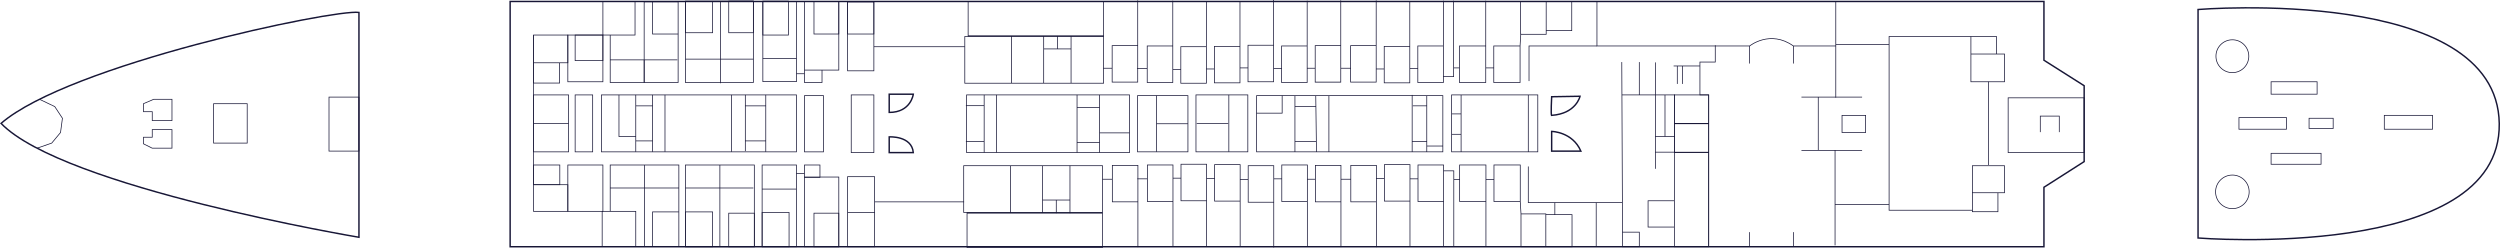
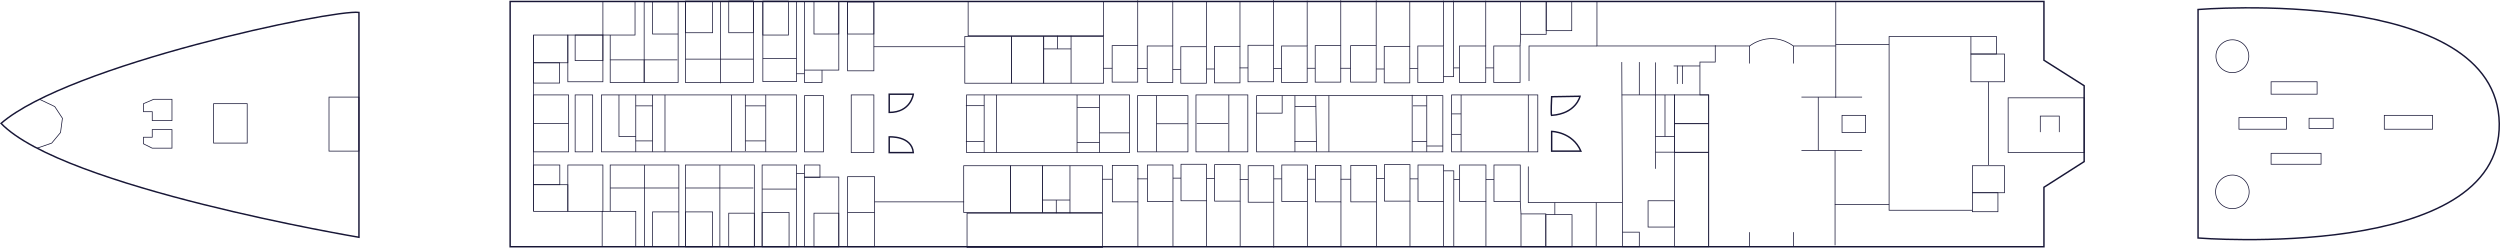
<svg xmlns="http://www.w3.org/2000/svg" id="_3eme_plan" data-name="3eme plan" viewBox="0 0 3421.93 339.26">
  <defs>
-     <style>.cls-1,.cls-2{fill:none;stroke:#171636;stroke-miterlimit:10}.cls-2{stroke-width:2px}</style>
+     <style>
+       .cls-1, .cls-2 {
+         fill: none;
+         stroke: #171636;
+         stroke-miterlimit: 10;
+       }
+ 
+       .cls-2 {
+         stroke-width: 2px;
+       }
+     </style>
  </defs>
-   <path class="cls-2" d="M3008.63 12.99v312.78s415 33.12 412.28-156.59c-2.72-189.71-412.28-156.19-412.28-156.19Z" />
-   <path class="cls-1" d="M3263.56 157.89h65.98v18.99h-65.98zM3160.59 161.88h32.99v13.99h-32.99zM3108.61 111.92h62.98v16.99h-62.98zM3064.62 160.88h64.98v15.99h-64.98zM3108.61 209.85H3177v14.99h-68.39z" />
+   <path class="cls-2" d="M3008.63,12.99v312.78s415,33.12,412.28-156.59c-2.72-189.71-412.28-156.19-412.28-156.19Z" />
+   <rect class="cls-1" x="3263.56" y="157.89" width="65.98" height="18.99" />
+   <rect class="cls-1" x="3160.59" y="161.88" width="32.99" height="13.99" />
+   <rect class="cls-1" x="3108.61" y="111.92" width="62.98" height="16.99" />
+   <rect class="cls-1" x="3064.62" y="160.88" width="64.98" height="15.99" />
+   <rect class="cls-1" x="3108.61" y="209.85" width="68.39" height="14.99" />
  <circle class="cls-1" cx="3055.61" cy="262.6" r="22.99" />
  <circle class="cls-1" cx="3055.61" cy="76.94" r="22.48" />
-   <path class="cls-2" d="M2797.69 2v80.44l55.05 34.91v103.83l-55.05 35.14v81.44H698.26V2h2099.43z" />
-   <path class="cls-1" d="M2748.7 133.9h104.03v74.95H2748.7zM2697.72 73.95h45.99v37.97h-45.99zM2699.72 226.84h43.99v36.97h-43.99zM2699.72 263.81h34.99v25.98h-34.99zM2697.72 49.96h34.99v23.98h-34.99z" />
-   <path class="cls-1" d="M2792.69 180.87v-21.98h26v21.98M2721.71 111.92v113.92M2697.72 49.96h-111.97v237.83h113.97M2511.77 335.76V279.8h73.98M2512.77 2v58.96h72.98M2511.77 279.8v-73.95M2465.78 205.85h82.98M2512.77 60.96v72.94M2548.76 132.9h-82.98M2488.78 132.9v72.95M2521.33 157.89h32.29v23.49h-32.29zM2185.86 2v60.96h208.94s28.08-22.79 59.98 0h57.98" />
-   <path class="cls-1" d="M2347.81 61.96v22.98h-20.99v44.97h12v207.85" />
-   <path class="cls-1" d="M2291.83 129.91h46.99v38.97h-46.99zM2291.83 169.38h46.99v38.97h-46.99zM2291.83 208.85h46.99v128.91h-46.99zM2255.84 274.8h35.99v35.99h-35.99zM2220.85 317.77h22.99v19.99h-22.99z" />
-   <path class="cls-1" d="M2265.84 129.91h26.3v78.37h-26.3zM2290.83 90.29h35.99M2302.77 114.91V89.94M2295.83 114.92V89.94M2219.85 129.91h45.99V85.42M2243.84 84.94v44.97M2219.85 84.94l1 232.83M2278.99 129.91v56.96M2265.84 208.28v22.75M2394.8 62.95v23.99M2454.78 62.95v23.99M2394.8 337.76v-19.99M2454.78 337.76v-19.99M2091.88 227.84v49.46h128.47M2184.84 337.76V277.3M2115.88 293.79h35.86v43.97h-35.86zM2081.89 292.79h33.99v44.97h-33.99zM2044.9 225.84h35.99v49.96h-35.99zM1997.91 225.84h35.99v49.96h-35.99zM1986.91 129.91h117.97v77.94h-117.97zM2185.86 62.95h-92.98v47.97M2080.89 275.8l1 16.99M2128.22 277.3v16.49M2033.9 275.8v61.96M2033.9 245.82h11M1997.91 245.82h-8v91.94M1989.91 245.82v-11.99h-13.99M1999.91 129.91v77.94M1986.91 183.87h13M1986.91 155.89h13M2091.88 129.91v77.94M2265.64 186.87h26.49" />
-   <path class="cls-2" d="M2123.87 206.85v-26.98s28.46.4 39.99 26.98h-39.99ZM2123.87 157.89c-1.37.1 0-25.48 0-25.48l38.84-.65s-5.14 23.79-38.84 26.14Z" />
-   <path class="cls-1" d="M2081.39 2h34.99v44.97h-34.99zM2116.38 2h34.99v39.97h-34.99zM1940.92 225.84h34.99v49.96h-34.99zM1975.92 337.76V275.8M1940.92 244.82h-11M1894.94 225.34h34.99v49.96h-34.99zM1929.93 337.26V275.3M1894.94 244.33h-11M1848.95 226.34h34.99v49.96h-34.99zM1883.94 338.26V276.3M1848.95 245.32h-14M1800.46 226.34h34.99v49.96h-34.99zM1835.45 338.26V276.3M1800.46 245.32h-11M1754.48 225.84h34.99v49.96h-34.99zM1789.47 337.76V275.8M1754.48 244.82h-11M1708.49 226.84h34.99v49.96h-34.99zM1743.48 338.76V276.8M1708.49 245.82h-11.5M1662.5 225.34h34.99v49.96h-34.99zM1697.49 337.26V275.3M1662.5 244.33h-11M1616.52 224.84h34.99v49.96h-34.99zM1651.51 336.76V274.8M1616.52 243.83h-11M1570.53 225.84h34.99v49.96h-34.99zM1605.52 337.76V275.8M1570.53 244.82h-14M1522.54 226.34h34.99v49.96h-34.99zM1557.53 338.26V276.3M1522.54 245.32h-14M2044.64 62.95h35.99v49.96h-35.99zM1997.66 62.95h35.99v49.96h-35.99zM2080.63 62.95l1-16.98M2033.65 62.95V1M2033.65 92.93h10.99M1997.66 92.94h-8V1M1989.66 92.94v11.98h-14M1940.67 62.95h34.99v49.96h-34.99zM1975.66 1v61.95M1940.67 93.93h-11M1894.69 63.45h34.99v49.96h-34.99zM1929.68 1.5v61.95M1894.69 94.43h-11M1848.7 62.45h34.99v49.96h-34.99zM1883.69.5v61.95M1848.7 93.43h-14M1800.21 62.46h34.99v49.96h-34.99zM1835.2.5v61.96M1800.21 93.43h-11M1754.23 62.96h34.99v49.96h-34.99zM1789.22 1v61.96M1754.23 93.93h-11M1708.24 61.96h34.99v49.96h-34.99zM1743.23 0v61.96M1708.24 92.93h-11.5M1662.25 63.45h34.99v49.96h-34.99zM1697.24 1.5v61.95M1662.25 94.43h-11M1616.27 63.95h34.99v49.96h-34.99zM1651.26 2v61.95M1616.27 94.93h-11.01M1570.28 62.95h34.99v49.96h-34.99zM1605.27 1v61.95M1570.28 93.93h-14M1522.29 62.45h34.99v49.96h-34.99zM1557.28.5v61.95M1522.29 93.43h-12.25M1719.99 130.91h254.93v76.95h-254.93zM1637.01 129.91h70.98v77.94h-70.98zM1557.03 130.91h68.98v76.95h-68.98zM1323.09 129.91h222.94v78.94h-222.94zM1319.09 226.84h63.95v63.95h-63.95zM1427.07 226.84h81.98v63.95h-81.98zM1383.05 226.84h44.02v63.95h-44.02zM1323.66 291.79h185.38v46.97h-185.38zM1952.92 130.91v76.94M1932.93 129.91v77.94M1952.92 144.9h-18.99M1952.92 193.86h-19.99M1952.92 199.85h22M1818.96 207.85v-76.94M1800.96 130.91l1 76.94M1772.47 207.85v-76.94M1801.46 145.9h-28.99M1801.96 193.86h-29.98" />
-   <path class="cls-1" d="M1719.99 154.89h34.99v-23.98M1682 129.91v77.94M1638.01 168.88H1681M1583.02 130.91v76.94M1626.01 169.38h-42.99M1505.04 129.91v78.94M1546.03 181.87h-40.99M1474.23 129.91v78.94M1505.04 147.24h-30.81M1505.04 194.86h-30.81M1364.08 129.91v78.94M1347.09 129.91v78.94M1322.09 193.86h25M1322.09 144.64h25M1464.54 226.84v64.95M1427.07 273.8h37.47M1445.8 291.79V273.8M1320.59 49.96h63.95v63.95h-63.95zM1428.57 49.96h81.98v63.95h-81.98zM1384.55 49.96h44.02v63.95h-44.02zM1325.16 2h185.38v46.97h-185.38zM1466.04 113.92V48.96M1428.57 66.95h37.47M1447.3 48.96v17.99M1101.15 130.91h25.99v76.95h-25.99zM1160.14 241.83h36.99v95.93h-36.99zM1319.59 276.3h-122.46M1160.14 290.79h36.99M1165.14 129.91h30.99v78.94h-30.99zM1101.15 242.33h46.99v95.43h-46.99z" />
-   <path class="cls-1" d="M1101.15 225.84h21.18v16.9h-21.18zM1043.17 225.84h46.99v111.92h-46.99zM1101.15 237.54h-10.99M1043.17 258.81h46.99M938.2 225.84h94.29v111.92H938.2zM1160.14 2.5h35.99v94.43h-35.99zM823.23 129.91h266.93v77.94H823.23zM1044.17 2.25h46.04v109.42h-46.04zM938.2 1.5h92.97v111.42H938.2zM1196.13 63.95h124.46" />
-   <path class="cls-2" d="M1217.12 153.89v-24.98h32.99s-3.14 24.98-32.99 24.98ZM1217.12 208.85v-21.48s30.86-1.91 32.99 21.48h-32.99Z" />
-   <path class="cls-1" d="M1101.15 2h46.99v93.93h-46.99zM1101.15 95.93v16.99h24V95.93M1090.21 100.93h10.94M1044.17 79.94h46.04M986.19 1.5v112.42M938.2 80.94h92.97M1048.17 129.91v77.94M1020.18 129.91v76.94M1048.17 144.9h-27.99M1048.17 192.86h-27.99M1001.18 129.91v77.94M910.21 129.91v77.94M893.21 129.91v77.94M870.22 129.91v77.94M893.21 144.9h-22.99M893.21 192.86h-22.99M847.22 129.91v56.96h23.34M985.35 225.84v111.92M938.2 257.32h92.97M824.23 337.76v-48.47h11v-63.45h93.97v111.92M882.21 337.76V225.84M835.23 257.32h93.97" />
-   <path class="cls-1" d="M835.23 289.29h34.99v48.47M893.21 337.76v-47.72h35.99M938.2 290.04h37.19v47.72H938.2zM997.47 291.79h35.03v45.97h-35.03zM1043.17 290.79h36.88v46.97h-36.88zM1114.15 291.79h33.99v45.97h-33.99zM1160.14 2.5h35.99v44.07h-35.99zM1114.15 1.99h33.99v44.57h-33.99zM1044.17 1.5h34.99v46.47h-34.99zM997.47 1.5h33.71v43.3h-33.71zM938.2 1.99h37.19V44.8H938.2zM881.71 2.5h46.49v110.42h-46.49zM825.23 1.99h43.99v45.97h-43.99z" />
-   <path class="cls-1" d="M835.23 81.94h46.49v30.98h-46.49zM927.2 81.94h-45.49M893.21 1.99v44.58h34.99M835.23 81.94V47.97M777.24 47.97h47.99v63.95h-47.99z" />
-   <path class="cls-1" d="M730.26 47.96h46.99v37.97h-46.99zM787.24 47.96h37.99v34.98h-37.99zM730.26 85.94h35.68v27.75h-35.68zM787.24 129.91h23.99v77.94h-23.99zM730.26 129.91h47.99v77.94h-47.99zM777.24 225.84h47.99v63.45h-47.99zM730.26 225.84h35.99v26.98h-35.99z" />
-   <path class="cls-1" d="M730.26 252.82h46.99v36.47h-46.99zM730.26 47.96v240.83M730.26 168.88h47.98" />
-   <path class="cls-2" d="M491.32 16.99v307.78S86.61 256.94 1.45 168.89C94.5 88.43 455.9 12.53 491.32 16.99Z" />
-   <path class="cls-1" d="m54.03 135.9 20.92 9.98 10.51 16-2.61 19.5-12.04 14.48-20.09 6.99M196.41 141.9v11h11.99V165h26.99v-29.1H210.4l-13.99 6zM196.41 196.85l-.01-8.99 12 .01v-10.51h26.99v25.49H208.4l-11.99-6zM292.37 141.9h45.99v53.96h-45.99zM450.33 132.9h40.99v73.95h-40.99z" />
+   <polygon class="cls-2" points="2797.69 2 2797.69 82.44 2852.74 117.35 2852.74 221.18 2797.69 256.32 2797.69 337.76 698.26 337.76 698.26 2 2797.69 2" />
+   <rect class="cls-1" x="2748.7" y="133.9" width="104.03" height="74.95" />
+   <rect class="cls-1" x="2697.72" y="73.95" width="45.99" height="37.97" />
+   <rect class="cls-1" x="2699.72" y="226.84" width="43.99" height="36.97" />
+   <rect class="cls-1" x="2699.72" y="263.81" width="34.99" height="25.98" />
+   <rect class="cls-1" x="2697.72" y="49.96" width="34.99" height="23.98" />
+   <polyline class="cls-1" points="2792.69 180.87 2792.69 158.89 2818.69 158.89 2818.69 180.87" />
+   <line class="cls-1" x1="2721.71" y1="111.92" x2="2721.71" y2="225.84" />
+   <polyline class="cls-1" points="2697.72 49.96 2585.75 49.96 2585.75 287.79 2699.72 287.79" />
+   <polyline class="cls-1" points="2511.77 335.76 2511.77 279.8 2585.75 279.8" />
+   <polyline class="cls-1" points="2512.77 2 2512.77 60.96 2585.75 60.96" />
+   <line class="cls-1" x1="2511.77" y1="279.8" x2="2511.77" y2="205.85" />
+   <line class="cls-1" x1="2465.78" y1="205.85" x2="2548.76" y2="205.85" />
+   <line class="cls-1" x1="2512.77" y1="60.96" x2="2512.77" y2="133.9" />
+   <line class="cls-1" x1="2548.76" y1="132.9" x2="2465.78" y2="132.9" />
+   <line class="cls-1" x1="2488.78" y1="132.9" x2="2488.78" y2="205.85" />
+   <rect class="cls-1" x="2521.33" y="157.89" width="32.29" height="23.49" />
+   <path class="cls-1" d="M2185.86,2v60.96h208.94s28.08-22.79,59.98,0h57.98" />
+   <polyline class="cls-1" points="2347.81 61.96 2347.81 84.94 2326.82 84.94 2326.82 129.91 2338.82 129.91 2338.82 337.76" />
+   <rect class="cls-1" x="2291.83" y="129.91" width="46.99" height="38.97" />
+   <rect class="cls-1" x="2291.83" y="169.38" width="46.99" height="38.97" />
+   <rect class="cls-1" x="2291.83" y="208.85" width="46.99" height="128.91" />
+   <rect class="cls-1" x="2255.84" y="274.8" width="35.99" height="35.99" />
+   <rect class="cls-1" x="2220.85" y="317.77" width="22.99" height="19.99" />
+   <rect class="cls-1" x="2265.84" y="129.91" width="26.3" height="78.37" />
+   <line class="cls-1" x1="2290.83" y1="90.29" x2="2326.82" y2="90.29" />
+   <line class="cls-1" x1="2302.77" y1="114.91" x2="2302.77" y2="89.94" />
+   <line class="cls-1" x1="2295.83" y1="114.92" x2="2295.83" y2="89.94" />
+   <polyline class="cls-1" points="2219.85 129.91 2265.84 129.91 2265.84 85.42" />
+   <line class="cls-1" x1="2243.84" y1="84.94" x2="2243.84" y2="129.91" />
+   <line class="cls-1" x1="2219.85" y1="84.94" x2="2220.85" y2="317.77" />
+   <line class="cls-1" x1="2278.99" y1="129.91" x2="2278.99" y2="186.87" />
+   <line class="cls-1" x1="2265.84" y1="208.28" x2="2265.84" y2="231.03" />
+   <line class="cls-1" x1="2394.8" y1="62.95" x2="2394.8" y2="86.94" />
+   <line class="cls-1" x1="2454.78" y1="62.95" x2="2454.78" y2="86.94" />
+   <line class="cls-1" x1="2394.8" y1="337.76" x2="2394.8" y2="317.77" />
+   <line class="cls-1" x1="2454.78" y1="337.76" x2="2454.78" y2="317.77" />
+   <polyline class="cls-1" points="2091.88 227.84 2091.88 277.3 2220.35 277.3" />
+   <line class="cls-1" x1="2184.84" y1="337.76" x2="2184.84" y2="277.3" />
+   <rect class="cls-1" x="2115.88" y="293.79" width="35.86" height="43.97" />
+   <rect class="cls-1" x="2081.89" y="292.79" width="33.99" height="44.97" />
+   <rect class="cls-1" x="2044.9" y="225.84" width="35.99" height="49.96" />
+   <rect class="cls-1" x="1997.91" y="225.84" width="35.99" height="49.96" />
+   <rect class="cls-1" x="1986.91" y="129.91" width="117.97" height="77.94" />
+   <polyline class="cls-1" points="2185.86 62.95 2092.88 62.95 2092.88 110.92" />
+   <line class="cls-1" x1="2080.89" y1="275.8" x2="2081.89" y2="292.79" />
+   <line class="cls-1" x1="2128.22" y1="277.3" x2="2128.22" y2="293.79" />
+   <line class="cls-1" x1="2033.9" y1="275.8" x2="2033.9" y2="337.76" />
+   <line class="cls-1" x1="2033.9" y1="245.82" x2="2044.9" y2="245.82" />
+   <polyline class="cls-1" points="1997.91 245.82 1989.91 245.82 1989.91 337.76" />
+   <polyline class="cls-1" points="1989.91 245.82 1989.91 233.83 1975.92 233.83" />
+   <line class="cls-1" x1="1999.91" y1="129.91" x2="1999.91" y2="207.85" />
+   <line class="cls-1" x1="1986.91" y1="183.87" x2="1999.91" y2="183.87" />
+   <line class="cls-1" x1="1986.91" y1="155.89" x2="1999.91" y2="155.89" />
+   <line class="cls-1" x1="2091.88" y1="129.91" x2="2091.88" y2="207.85" />
+   <line class="cls-1" x1="2265.64" y1="186.87" x2="2292.13" y2="186.87" />
+   <path class="cls-2" d="M2123.87,206.85v-26.98s28.46.4,39.99,26.98h-39.99Z" />
+   <path class="cls-2" d="M2123.87,157.89c-1.37.1,0-25.48,0-25.48l38.84-.65s-5.14,23.79-38.84,26.14Z" />
+   <rect class="cls-1" x="2081.39" y="2" width="34.99" height="44.97" />
+   <rect class="cls-1" x="2116.38" y="2" width="34.99" height="39.97" />
+   <rect class="cls-1" x="1940.92" y="225.84" width="34.99" height="49.96" />
+   <line class="cls-1" x1="1975.92" y1="337.76" x2="1975.92" y2="275.8" />
+   <line class="cls-1" x1="1940.92" y1="244.82" x2="1929.92" y2="244.82" />
+   <rect class="cls-1" x="1894.94" y="225.34" width="34.99" height="49.96" />
+   <line class="cls-1" x1="1929.93" y1="337.26" x2="1929.93" y2="275.3" />
+   <line class="cls-1" x1="1894.94" y1="244.33" x2="1883.94" y2="244.33" />
+   <rect class="cls-1" x="1848.95" y="226.34" width="34.99" height="49.96" />
+   <line class="cls-1" x1="1883.94" y1="338.26" x2="1883.94" y2="276.3" />
+   <line class="cls-1" x1="1848.95" y1="245.32" x2="1834.95" y2="245.32" />
+   <rect class="cls-1" x="1800.46" y="226.34" width="34.99" height="49.96" />
+   <line class="cls-1" x1="1835.45" y1="338.26" x2="1835.45" y2="276.3" />
+   <line class="cls-1" x1="1800.46" y1="245.32" x2="1789.46" y2="245.32" />
+   <rect class="cls-1" x="1754.48" y="225.84" width="34.99" height="49.96" />
+   <line class="cls-1" x1="1789.47" y1="337.76" x2="1789.47" y2="275.8" />
+   <line class="cls-1" x1="1754.48" y1="244.82" x2="1743.48" y2="244.82" />
+   <rect class="cls-1" x="1708.49" y="226.84" width="34.99" height="49.96" />
+   <line class="cls-1" x1="1743.48" y1="338.76" x2="1743.48" y2="276.8" />
+   <line class="cls-1" x1="1708.49" y1="245.82" x2="1696.99" y2="245.82" />
+   <rect class="cls-1" x="1662.5" y="225.34" width="34.99" height="49.96" />
+   <line class="cls-1" x1="1697.49" y1="337.26" x2="1697.49" y2="275.3" />
+   <line class="cls-1" x1="1662.5" y1="244.33" x2="1651.5" y2="244.33" />
+   <rect class="cls-1" x="1616.52" y="224.84" width="34.99" height="49.96" />
+   <line class="cls-1" x1="1651.51" y1="336.76" x2="1651.51" y2="274.8" />
+   <line class="cls-1" x1="1616.52" y1="243.83" x2="1605.52" y2="243.83" />
+   <rect class="cls-1" x="1570.53" y="225.84" width="34.99" height="49.96" />
+   <line class="cls-1" x1="1605.52" y1="337.76" x2="1605.52" y2="275.8" />
+   <line class="cls-1" x1="1570.53" y1="244.82" x2="1556.53" y2="244.82" />
+   <rect class="cls-1" x="1522.54" y="226.34" width="34.99" height="49.96" />
+   <line class="cls-1" x1="1557.53" y1="338.26" x2="1557.53" y2="276.3" />
+   <line class="cls-1" x1="1522.54" y1="245.32" x2="1508.54" y2="245.32" />
+   <rect class="cls-1" x="2044.64" y="62.95" width="35.99" height="49.96" />
+   <rect class="cls-1" x="1997.66" y="62.95" width="35.99" height="49.96" />
+   <line class="cls-1" x1="2080.63" y1="62.95" x2="2081.63" y2="45.97" />
+   <line class="cls-1" x1="2033.65" y1="62.95" x2="2033.65" y2="1" />
+   <line class="cls-1" x1="2033.65" y1="92.93" x2="2044.64" y2="92.93" />
+   <polyline class="cls-1" points="1997.66 92.94 1989.66 92.94 1989.66 1" />
+   <polyline class="cls-1" points="1989.66 92.94 1989.66 104.92 1975.66 104.92" />
+   <rect class="cls-1" x="1940.67" y="62.95" width="34.99" height="49.96" />
+   <line class="cls-1" x1="1975.66" y1="1" x2="1975.66" y2="62.95" />
+   <line class="cls-1" x1="1940.67" y1="93.93" x2="1929.67" y2="93.93" />
+   <rect class="cls-1" x="1894.69" y="63.45" width="34.99" height="49.96" />
+   <line class="cls-1" x1="1929.68" y1="1.5" x2="1929.68" y2="63.45" />
+   <line class="cls-1" x1="1894.69" y1="94.43" x2="1883.69" y2="94.43" />
+   <rect class="cls-1" x="1848.7" y="62.45" width="34.99" height="49.96" />
+   <line class="cls-1" x1="1883.69" y1=".5" x2="1883.69" y2="62.45" />
+   <line class="cls-1" x1="1848.7" y1="93.43" x2="1834.7" y2="93.43" />
+   <rect class="cls-1" x="1800.21" y="62.46" width="34.99" height="49.96" />
+   <line class="cls-1" x1="1835.2" y1=".5" x2="1835.2" y2="62.46" />
+   <line class="cls-1" x1="1800.21" y1="93.43" x2="1789.21" y2="93.43" />
+   <rect class="cls-1" x="1754.23" y="62.96" width="34.99" height="49.96" />
+   <line class="cls-1" x1="1789.22" y1="1" x2="1789.22" y2="62.96" />
+   <line class="cls-1" x1="1754.23" y1="93.93" x2="1743.23" y2="93.93" />
+   <rect class="cls-1" x="1708.24" y="61.96" width="34.99" height="49.96" />
+   <line class="cls-1" x1="1743.23" x2="1743.23" y2="61.96" />
+   <line class="cls-1" x1="1708.24" y1="92.93" x2="1696.74" y2="92.93" />
+   <rect class="cls-1" x="1662.25" y="63.45" width="34.99" height="49.96" />
+   <line class="cls-1" x1="1697.24" y1="1.5" x2="1697.24" y2="63.45" />
+   <line class="cls-1" x1="1662.25" y1="94.43" x2="1651.25" y2="94.43" />
+   <rect class="cls-1" x="1616.27" y="63.95" width="34.99" height="49.96" />
+   <line class="cls-1" x1="1651.26" y1="2" x2="1651.26" y2="63.95" />
+   <line class="cls-1" x1="1616.27" y1="94.93" x2="1605.26" y2="94.93" />
+   <rect class="cls-1" x="1570.28" y="62.95" width="34.99" height="49.96" />
+   <line class="cls-1" x1="1605.27" y1="1" x2="1605.27" y2="62.95" />
+   <line class="cls-1" x1="1570.28" y1="93.93" x2="1556.28" y2="93.93" />
+   <rect class="cls-1" x="1522.29" y="62.45" width="34.99" height="49.96" />
+   <line class="cls-1" x1="1557.28" y1=".5" x2="1557.28" y2="62.45" />
+   <line class="cls-1" x1="1522.29" y1="93.43" x2="1510.04" y2="93.43" />
+   <rect class="cls-1" x="1719.99" y="130.91" width="254.93" height="76.95" />
+   <rect class="cls-1" x="1637.01" y="129.91" width="70.98" height="77.94" />
+   <rect class="cls-1" x="1557.03" y="130.91" width="68.98" height="76.95" />
+   <rect class="cls-1" x="1323.09" y="129.91" width="222.94" height="78.94" />
+   <rect class="cls-1" x="1319.09" y="226.84" width="63.95" height="63.95" />
+   <rect class="cls-1" x="1427.07" y="226.84" width="81.98" height="63.95" />
+   <rect class="cls-1" x="1383.05" y="226.84" width="44.02" height="63.95" />
+   <rect class="cls-1" x="1323.66" y="291.79" width="185.38" height="46.97" />
+   <line class="cls-1" x1="1952.92" y1="130.91" x2="1952.92" y2="207.85" />
+   <line class="cls-1" x1="1932.93" y1="129.91" x2="1932.93" y2="207.85" />
+   <line class="cls-1" x1="1952.92" y1="144.9" x2="1933.93" y2="144.9" />
+   <line class="cls-1" x1="1952.92" y1="193.86" x2="1932.93" y2="193.86" />
+   <line class="cls-1" x1="1952.92" y1="199.85" x2="1974.92" y2="199.85" />
+   <line class="cls-1" x1="1818.96" y1="207.85" x2="1818.96" y2="130.91" />
+   <line class="cls-1" x1="1800.96" y1="130.91" x2="1801.96" y2="207.85" />
+   <line class="cls-1" x1="1772.47" y1="207.85" x2="1772.47" y2="130.91" />
+   <line class="cls-1" x1="1801.46" y1="145.9" x2="1772.47" y2="145.9" />
+   <line class="cls-1" x1="1801.96" y1="193.86" x2="1771.98" y2="193.86" />
+   <polyline class="cls-1" points="1719.99 154.89 1754.98 154.89 1754.98 130.91" />
+   <line class="cls-1" x1="1682" y1="129.91" x2="1682" y2="207.85" />
+   <line class="cls-1" x1="1638.01" y1="168.88" x2="1681" y2="168.88" />
+   <line class="cls-1" x1="1583.02" y1="130.91" x2="1583.02" y2="207.85" />
+   <line class="cls-1" x1="1626.01" y1="169.38" x2="1583.02" y2="169.38" />
+   <line class="cls-1" x1="1505.04" y1="129.91" x2="1505.04" y2="208.85" />
+   <line class="cls-1" x1="1546.03" y1="181.87" x2="1505.04" y2="181.87" />
+   <line class="cls-1" x1="1474.23" y1="129.91" x2="1474.23" y2="208.85" />
+   <line class="cls-1" x1="1505.04" y1="147.24" x2="1474.23" y2="147.24" />
+   <line class="cls-1" x1="1505.04" y1="194.86" x2="1474.23" y2="194.86" />
+   <line class="cls-1" x1="1364.08" y1="129.91" x2="1364.08" y2="208.85" />
+   <line class="cls-1" x1="1347.09" y1="129.91" x2="1347.09" y2="208.85" />
+   <line class="cls-1" x1="1322.09" y1="193.86" x2="1347.09" y2="193.86" />
+   <line class="cls-1" x1="1322.09" y1="144.64" x2="1347.09" y2="144.64" />
+   <line class="cls-1" x1="1464.54" y1="226.84" x2="1464.54" y2="291.79" />
+   <line class="cls-1" x1="1427.07" y1="273.8" x2="1464.54" y2="273.8" />
+   <line class="cls-1" x1="1445.8" y1="291.79" x2="1445.8" y2="273.8" />
+   <rect class="cls-1" x="1320.59" y="49.96" width="63.95" height="63.95" />
+   <rect class="cls-1" x="1428.57" y="49.96" width="81.98" height="63.95" />
+   <rect class="cls-1" x="1384.55" y="49.96" width="44.02" height="63.95" />
+   <rect class="cls-1" x="1325.16" y="2" width="185.38" height="46.97" />
+   <line class="cls-1" x1="1466.04" y1="113.92" x2="1466.04" y2="48.96" />
+   <line class="cls-1" x1="1428.57" y1="66.95" x2="1466.04" y2="66.95" />
+   <line class="cls-1" x1="1447.3" y1="48.96" x2="1447.3" y2="66.95" />
+   <rect class="cls-1" x="1101.15" y="130.91" width="25.99" height="76.95" />
+   <rect class="cls-1" x="1160.14" y="241.83" width="36.99" height="95.93" />
+   <line class="cls-1" x1="1319.59" y1="276.3" x2="1197.13" y2="276.3" />
+   <line class="cls-1" x1="1160.14" y1="290.79" x2="1197.13" y2="290.79" />
+   <rect class="cls-1" x="1165.14" y="129.91" width="30.99" height="78.94" />
+   <rect class="cls-1" x="1101.15" y="242.33" width="46.99" height="95.43" />
+   <rect class="cls-1" x="1101.15" y="225.84" width="21.18" height="16.9" />
+   <rect class="cls-1" x="1043.17" y="225.84" width="46.99" height="111.92" />
+   <line class="cls-1" x1="1101.15" y1="237.54" x2="1090.16" y2="237.54" />
+   <line class="cls-1" x1="1043.17" y1="258.81" x2="1090.16" y2="258.81" />
+   <rect class="cls-1" x="938.2" y="225.84" width="94.29" height="111.92" />
+   <rect class="cls-1" x="1160.14" y="2.5" width="35.99" height="94.43" />
+   <rect class="cls-1" x="823.23" y="129.91" width="266.93" height="77.94" />
+   <rect class="cls-1" x="1044.17" y="2.25" width="46.04" height="109.42" />
+   <rect class="cls-1" x="938.2" y="1.5" width="92.97" height="111.42" />
+   <line class="cls-1" x1="1196.13" y1="63.95" x2="1320.59" y2="63.95" />
+   <path class="cls-2" d="M1217.12,153.89v-24.98h32.99s-3.14,24.98-32.99,24.98Z" />
+   <path class="cls-2" d="M1217.12,208.85v-21.48s30.86-1.91,32.99,21.48h-32.99Z" />
+   <rect class="cls-1" x="1101.15" y="2" width="46.99" height="93.93" />
+   <polyline class="cls-1" points="1101.15 95.93 1101.15 112.92 1125.15 112.92 1125.15 95.93" />
+   <line class="cls-1" x1="1090.21" y1="100.93" x2="1101.15" y2="100.93" />
+   <line class="cls-1" x1="1044.17" y1="79.94" x2="1090.21" y2="79.94" />
+   <line class="cls-1" x1="986.19" y1="1.5" x2="986.19" y2="113.92" />
+   <line class="cls-1" x1="938.2" y1="80.94" x2="1031.17" y2="80.94" />
+   <line class="cls-1" x1="1048.17" y1="129.91" x2="1048.17" y2="207.85" />
+   <line class="cls-1" x1="1020.18" y1="129.91" x2="1020.18" y2="206.85" />
+   <line class="cls-1" x1="1048.17" y1="144.9" x2="1020.18" y2="144.9" />
+   <line class="cls-1" x1="1048.17" y1="192.86" x2="1020.18" y2="192.86" />
+   <line class="cls-1" x1="1001.18" y1="129.91" x2="1001.18" y2="207.85" />
+   <line class="cls-1" x1="910.21" y1="129.91" x2="910.21" y2="207.85" />
+   <line class="cls-1" x1="893.21" y1="129.91" x2="893.21" y2="207.85" />
+   <line class="cls-1" x1="870.22" y1="129.91" x2="870.22" y2="207.85" />
+   <line class="cls-1" x1="893.21" y1="144.9" x2="870.22" y2="144.9" />
+   <line class="cls-1" x1="893.21" y1="192.86" x2="870.22" y2="192.86" />
+   <polyline class="cls-1" points="847.22 129.91 847.22 186.87 870.56 186.87" />
+   <line class="cls-1" x1="985.35" y1="225.84" x2="985.35" y2="337.76" />
+   <line class="cls-1" x1="938.2" y1="257.32" x2="1031.17" y2="257.32" />
+   <polyline class="cls-1" points="824.23 337.76 824.23 289.29 835.23 289.29 835.23 225.84 929.2 225.84 929.2 337.76" />
+   <line class="cls-1" x1="882.21" y1="337.76" x2="882.21" y2="225.84" />
+   <line class="cls-1" x1="835.23" y1="257.32" x2="929.2" y2="257.32" />
+   <polyline class="cls-1" points="835.23 289.29 870.22 289.29 870.22 337.76" />
+   <polyline class="cls-1" points="893.21 337.76 893.21 290.04 929.2 290.04" />
+   <rect class="cls-1" x="938.2" y="290.04" width="37.19" height="47.72" />
+   <rect class="cls-1" x="997.47" y="291.79" width="35.03" height="45.97" />
+   <rect class="cls-1" x="1043.17" y="290.79" width="36.88" height="46.97" />
+   <rect class="cls-1" x="1114.15" y="291.79" width="33.99" height="45.97" />
+   <rect class="cls-1" x="1160.14" y="2.5" width="35.99" height="44.07" />
+   <rect class="cls-1" x="1114.15" y="1.99" width="33.99" height="44.57" />
+   <rect class="cls-1" x="1044.17" y="1.5" width="34.99" height="46.47" />
+   <rect class="cls-1" x="997.47" y="1.5" width="33.71" height="43.3" />
+   <rect class="cls-1" x="938.2" y="1.99" width="37.19" height="42.81" />
+   <rect class="cls-1" x="881.71" y="2.5" width="46.49" height="110.42" />
+   <rect class="cls-1" x="825.23" y="1.99" width="43.99" height="45.97" />
+   <rect class="cls-1" x="835.23" y="81.94" width="46.49" height="30.98" />
+   <line class="cls-1" x1="927.2" y1="81.94" x2="881.71" y2="81.94" />
+   <polyline class="cls-1" points="893.21 1.99 893.21 46.57 928.2 46.57" />
+   <line class="cls-1" x1="835.23" y1="81.94" x2="835.23" y2="47.97" />
+   <rect class="cls-1" x="777.24" y="47.97" width="47.99" height="63.95" />
+   <rect class="cls-1" x="730.26" y="47.96" width="46.99" height="37.97" />
+   <rect class="cls-1" x="787.24" y="47.96" width="37.99" height="34.98" />
+   <rect class="cls-1" x="730.26" y="85.94" width="35.68" height="27.75" />
+   <rect class="cls-1" x="787.24" y="129.91" width="23.99" height="77.94" />
+   <rect class="cls-1" x="730.26" y="129.91" width="47.99" height="77.94" />
+   <rect class="cls-1" x="777.24" y="225.84" width="47.99" height="63.45" />
+   <rect class="cls-1" x="730.26" y="225.84" width="35.99" height="26.98" />
+   <rect class="cls-1" x="730.26" y="252.82" width="46.99" height="36.47" />
+   <line class="cls-1" x1="730.26" y1="47.96" x2="730.26" y2="288.79" />
+   <line class="cls-1" x1="730.26" y1="168.88" x2="778.24" y2="168.88" />
+   <path class="cls-2" d="M491.32,16.99v307.78S86.61,256.94,1.45,168.89C94.5,88.43,455.9,12.53,491.32,16.99Z" />
+   <polyline class="cls-1" points="54.03 135.9 74.95 145.88 85.46 161.88 82.85 181.38 70.81 195.86 50.72 202.85" />
+   <polygon class="cls-1" points="196.41 141.9 196.41 152.9 208.4 152.9 208.4 165 235.39 165 235.39 135.9 210.4 135.9 196.41 141.9" />
+   <polygon class="cls-1" points="196.41 196.85 196.4 187.86 208.4 187.87 208.4 177.36 235.39 177.36 235.39 202.85 208.4 202.85 196.41 196.85" />
+   <rect class="cls-1" x="292.37" y="141.9" width="45.99" height="53.96" />
+   <rect class="cls-1" x="450.33" y="132.9" width="40.99" height="73.95" />
</svg>
